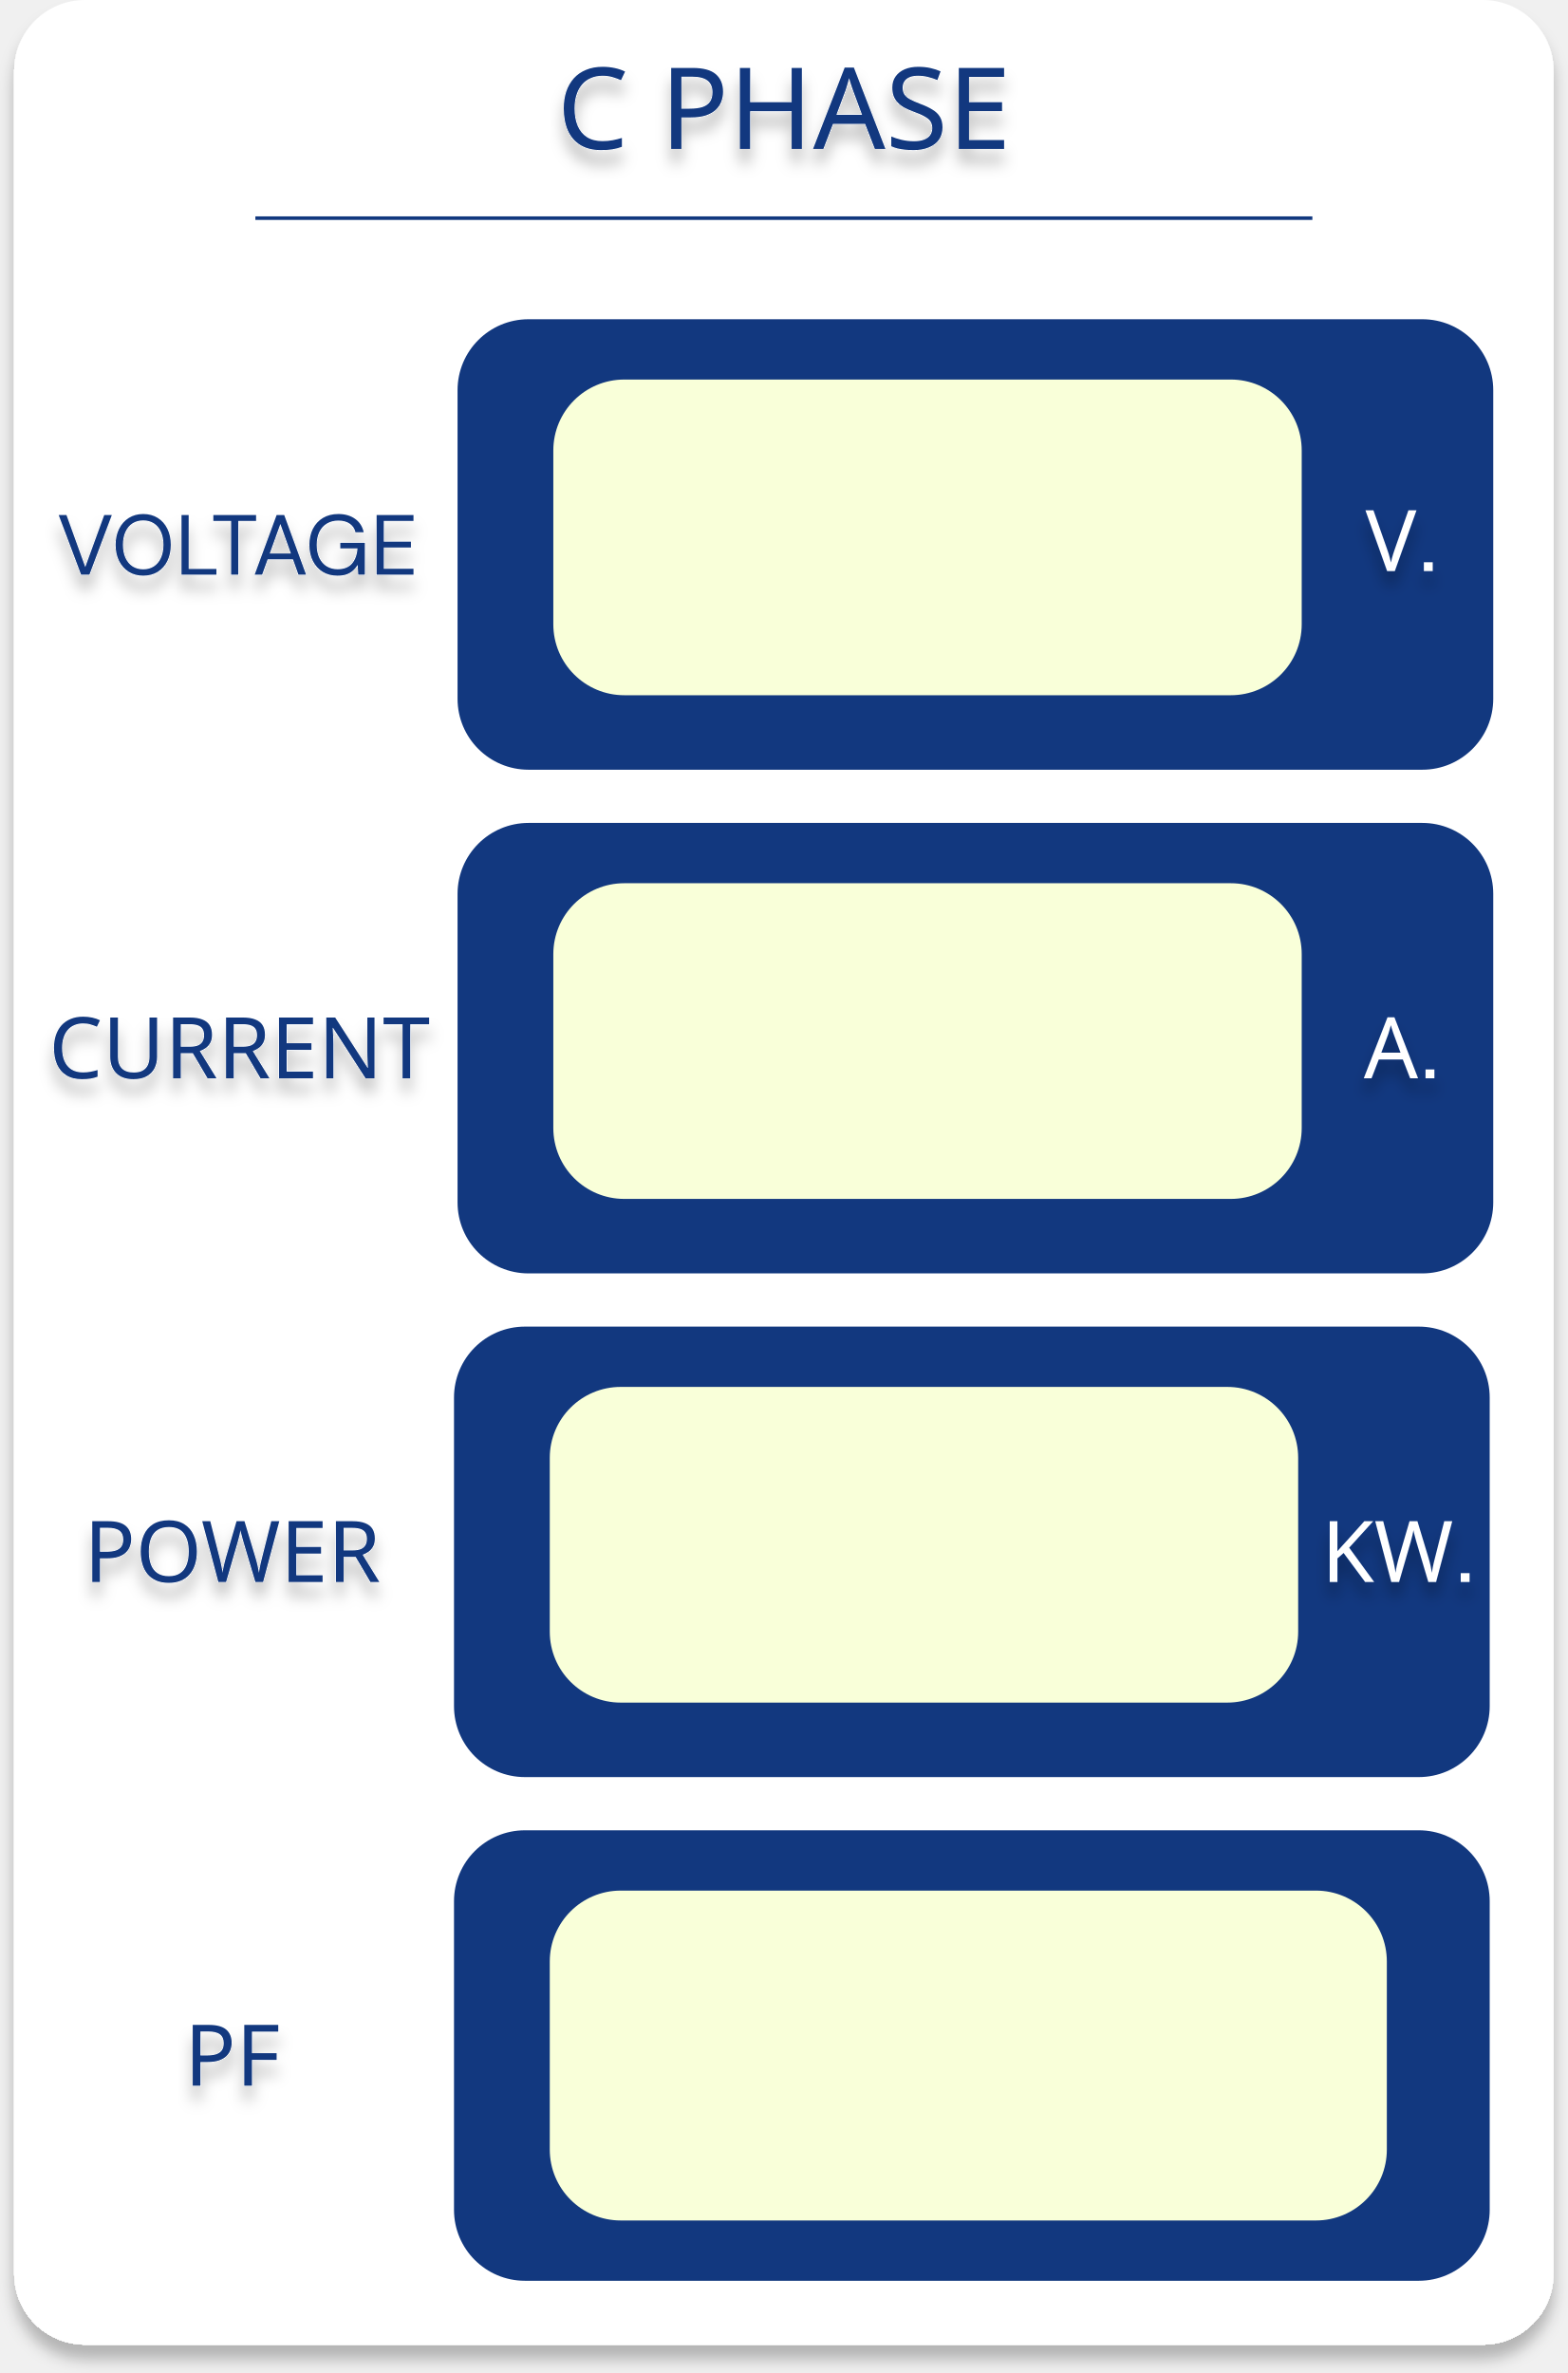
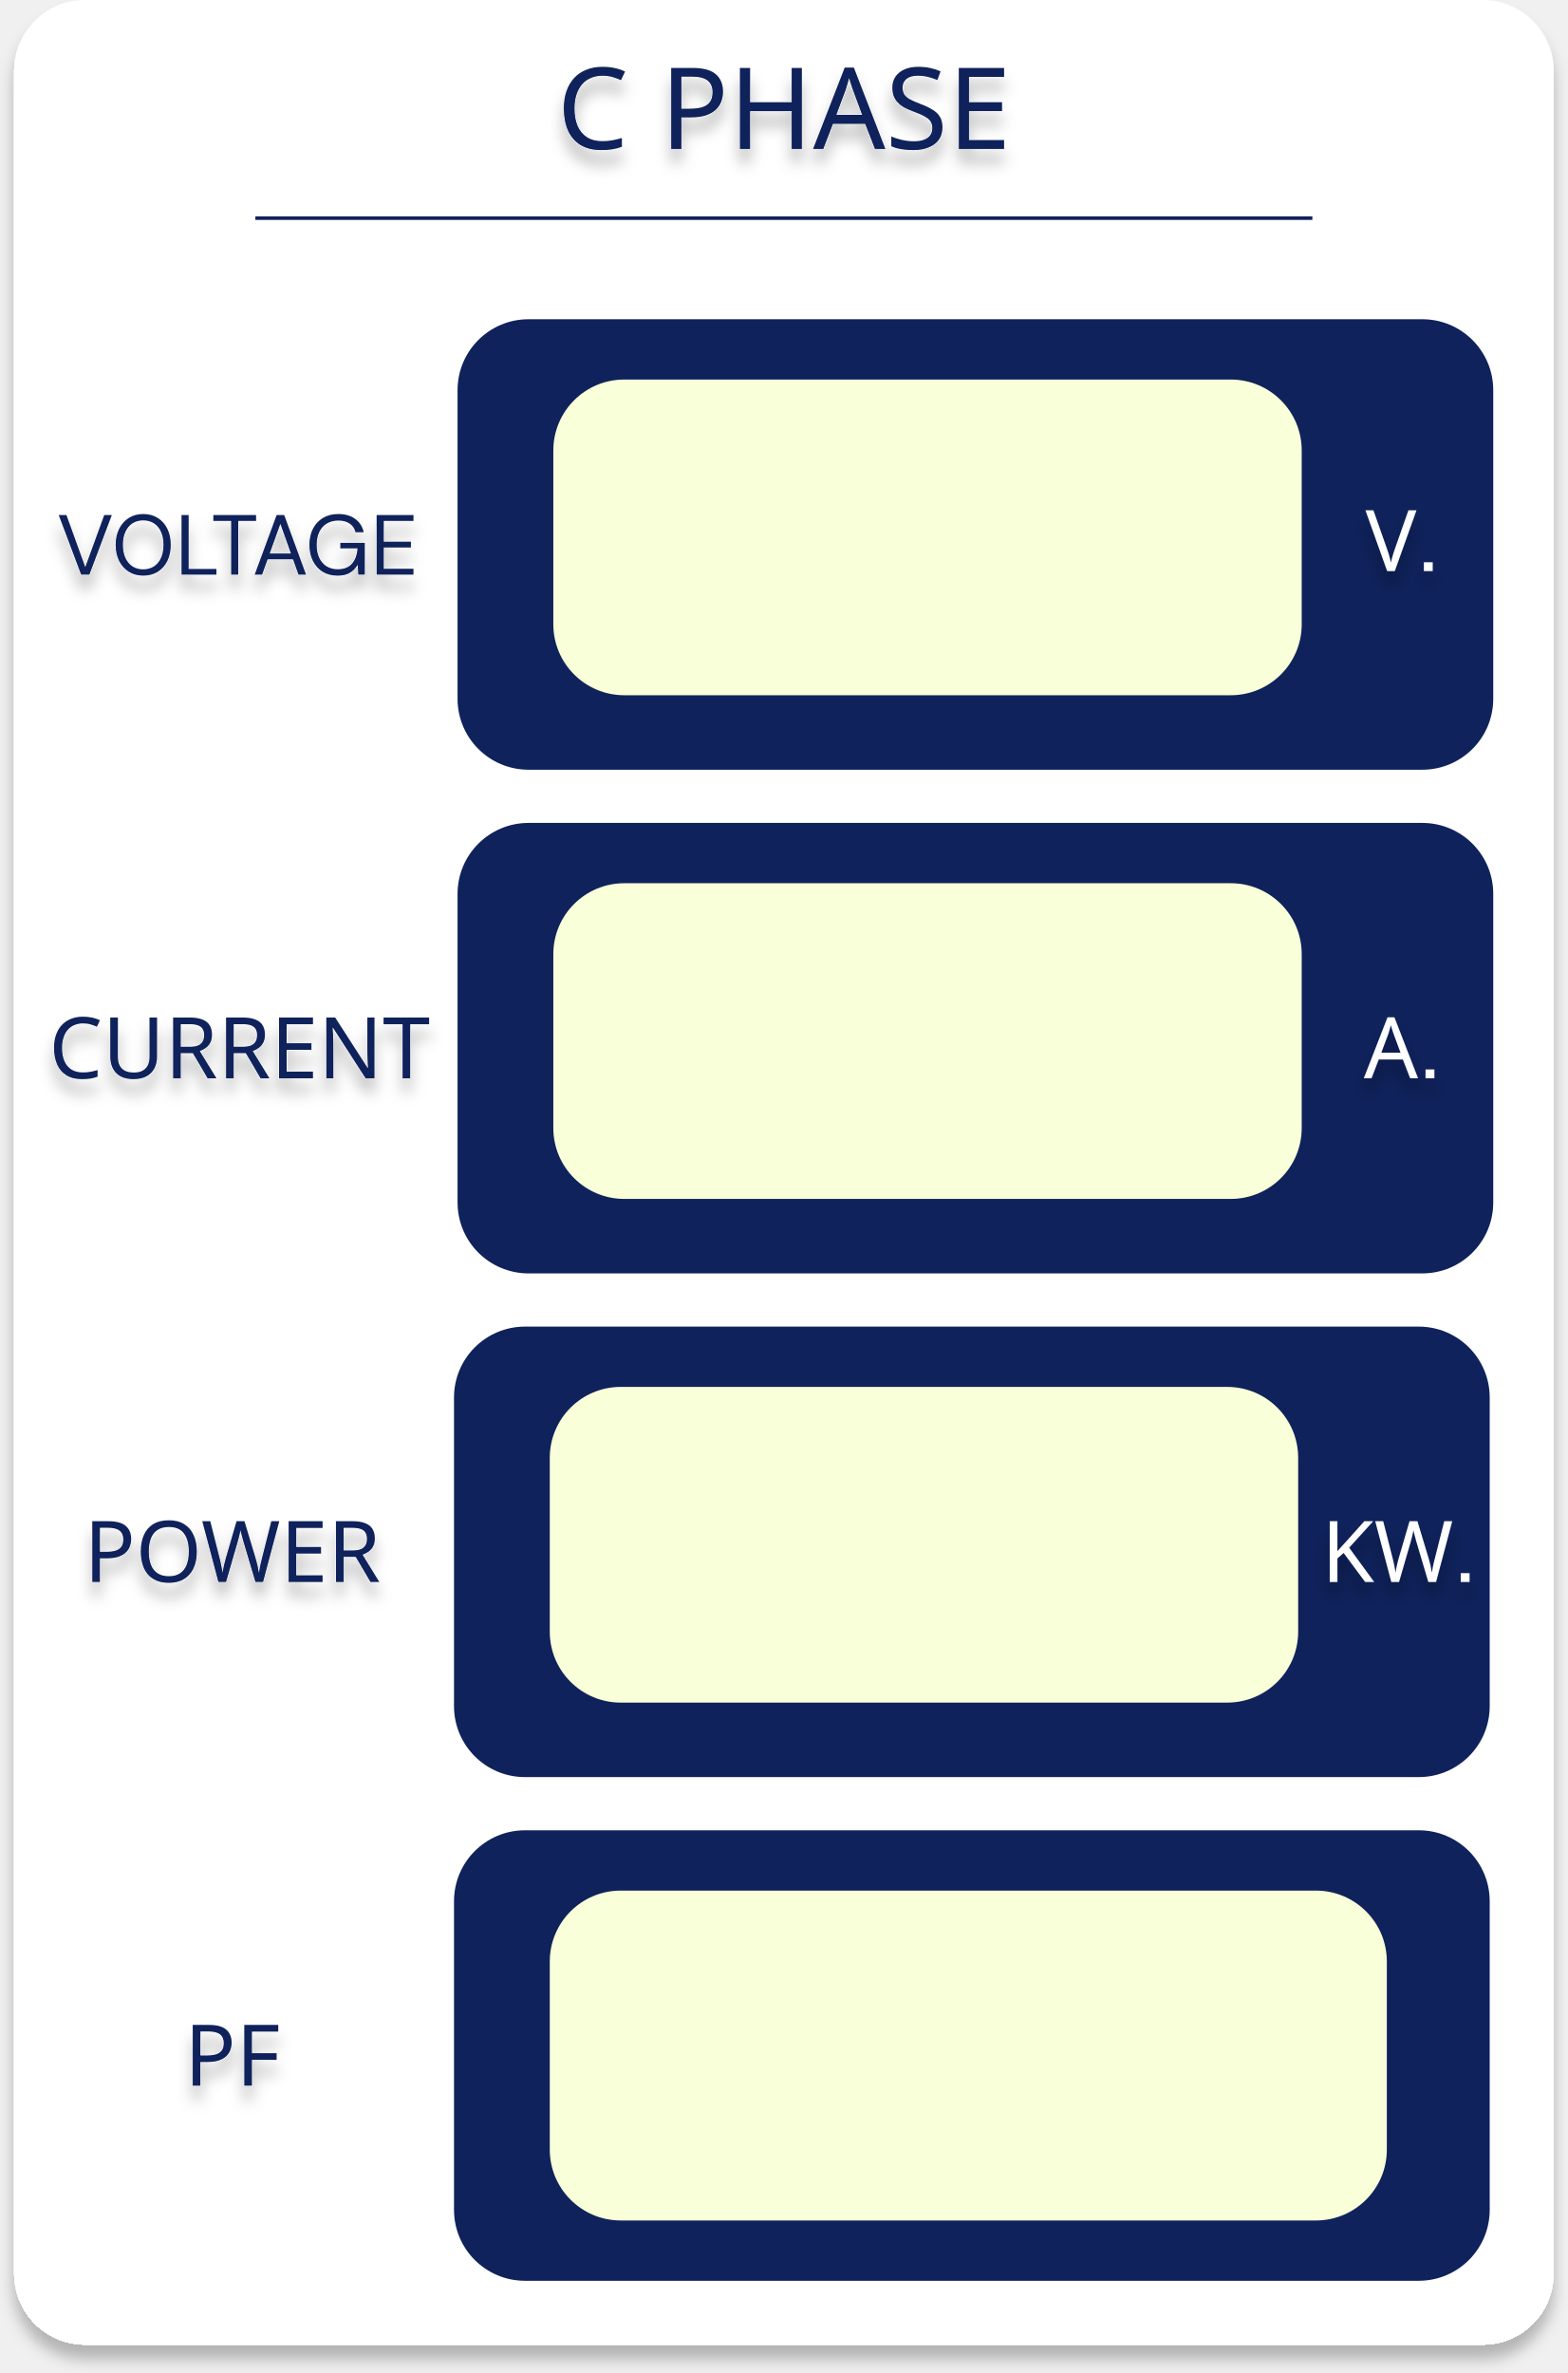
<svg xmlns="http://www.w3.org/2000/svg" width="100%" height="100%" viewBox="0 0 442 669" fill="none">
  <g filter="url(#filter0_d_45_45)">
    <rect x="4" width="434" height="661" rx="20" fill="white" />
  </g>
  <g filter="url(#filter1_d_45_45)">
-     <path d="M169.896 21.36C168.68 21.36 167.581 21.573 166.6 22C165.619 22.405 164.787 23.013 164.104 23.824C163.421 24.613 162.899 25.584 162.536 26.736C162.173 27.867 161.992 29.147 161.992 30.576C161.992 32.453 162.28 34.085 162.856 35.472C163.453 36.859 164.328 37.925 165.48 38.672C166.653 39.419 168.115 39.792 169.864 39.792C170.867 39.792 171.816 39.707 172.712 39.536C173.608 39.365 174.483 39.152 175.336 38.896V41.392C174.483 41.712 173.597 41.947 172.68 42.096C171.784 42.245 170.707 42.32 169.448 42.32C167.123 42.32 165.181 41.84 163.624 40.88C162.067 39.92 160.893 38.555 160.104 36.784C159.336 35.013 158.952 32.933 158.952 30.544C158.952 28.816 159.187 27.237 159.656 25.808C160.147 24.379 160.851 23.141 161.768 22.096C162.707 21.051 163.859 20.251 165.224 19.696C166.589 19.12 168.157 18.832 169.928 18.832C171.101 18.832 172.232 18.949 173.32 19.184C174.408 19.419 175.379 19.749 176.232 20.176L175.08 22.608C174.376 22.288 173.587 22 172.712 21.744C171.859 21.488 170.92 21.36 169.896 21.36ZM195.277 19.152C198.264 19.152 200.44 19.739 201.805 20.912C203.17 22.085 203.853 23.739 203.853 25.872C203.853 26.811 203.693 27.717 203.373 28.592C203.074 29.445 202.573 30.213 201.869 30.896C201.165 31.579 200.226 32.123 199.053 32.528C197.88 32.912 196.44 33.104 194.733 33.104H192.109V42H189.229V19.152H195.277ZM195.021 21.616H192.109V30.64H194.413C195.864 30.64 197.069 30.491 198.029 30.192C198.989 29.872 199.704 29.371 200.173 28.688C200.642 28.005 200.877 27.109 200.877 26C200.877 24.528 200.408 23.429 199.469 22.704C198.53 21.979 197.048 21.616 195.021 21.616ZM226.076 42H223.196V31.344H211.484V42H208.604V19.152H211.484V28.816H223.196V19.152H226.076V42ZM246.659 42L243.907 34.928H234.851L232.131 42H229.219L238.147 19.056H240.739L249.635 42H246.659ZM240.483 25.456C240.419 25.285 240.312 24.976 240.163 24.528C240.013 24.08 239.864 23.621 239.715 23.152C239.587 22.661 239.48 22.288 239.395 22.032C239.288 22.459 239.171 22.896 239.043 23.344C238.936 23.771 238.819 24.165 238.691 24.528C238.584 24.891 238.488 25.2 238.403 25.456L235.811 32.368H243.043L240.483 25.456ZM265.72 35.888C265.72 37.253 265.39 38.416 264.728 39.376C264.067 40.315 263.118 41.04 261.88 41.552C260.664 42.064 259.224 42.32 257.56 42.32C256.707 42.32 255.886 42.277 255.096 42.192C254.328 42.107 253.624 41.989 252.984 41.84C252.344 41.669 251.779 41.467 251.288 41.232V38.48C252.056 38.821 253.006 39.131 254.136 39.408C255.288 39.685 256.472 39.824 257.688 39.824C258.819 39.824 259.768 39.675 260.536 39.376C261.304 39.077 261.88 38.651 262.264 38.096C262.648 37.541 262.84 36.891 262.84 36.144C262.84 35.397 262.68 34.768 262.36 34.256C262.04 33.744 261.486 33.275 260.696 32.848C259.928 32.4 258.851 31.931 257.464 31.44C256.483 31.077 255.619 30.693 254.872 30.288C254.147 29.861 253.539 29.381 253.048 28.848C252.558 28.315 252.184 27.707 251.928 27.024C251.694 26.341 251.576 25.552 251.576 24.656C251.576 23.44 251.886 22.405 252.504 21.552C253.123 20.677 253.976 20.005 255.064 19.536C256.174 19.067 257.443 18.832 258.872 18.832C260.131 18.832 261.283 18.949 262.328 19.184C263.374 19.419 264.323 19.728 265.176 20.112L264.28 22.576C263.491 22.235 262.627 21.947 261.688 21.712C260.771 21.477 259.811 21.36 258.808 21.36C257.848 21.36 257.048 21.499 256.408 21.776C255.768 22.053 255.288 22.448 254.968 22.96C254.648 23.451 254.488 24.027 254.488 24.688C254.488 25.456 254.648 26.096 254.968 26.608C255.288 27.12 255.811 27.579 256.536 27.984C257.262 28.389 258.243 28.827 259.48 29.296C260.824 29.787 261.955 30.32 262.872 30.896C263.811 31.451 264.515 32.123 264.984 32.912C265.475 33.701 265.72 34.693 265.72 35.888ZM283.091 42H270.323V19.152H283.091V21.68H273.203V28.816H282.515V31.312H273.203V39.472H283.091V42Z" fill="#12387F" />
+     <path d="M169.896 21.36C168.68 21.36 167.581 21.573 166.6 22C165.619 22.405 164.787 23.013 164.104 23.824C163.421 24.613 162.899 25.584 162.536 26.736C162.173 27.867 161.992 29.147 161.992 30.576C161.992 32.453 162.28 34.085 162.856 35.472C163.453 36.859 164.328 37.925 165.48 38.672C166.653 39.419 168.115 39.792 169.864 39.792C170.867 39.792 171.816 39.707 172.712 39.536C173.608 39.365 174.483 39.152 175.336 38.896V41.392C174.483 41.712 173.597 41.947 172.68 42.096C171.784 42.245 170.707 42.32 169.448 42.32C167.123 42.32 165.181 41.84 163.624 40.88C162.067 39.92 160.893 38.555 160.104 36.784C159.336 35.013 158.952 32.933 158.952 30.544C158.952 28.816 159.187 27.237 159.656 25.808C160.147 24.379 160.851 23.141 161.768 22.096C162.707 21.051 163.859 20.251 165.224 19.696C166.589 19.12 168.157 18.832 169.928 18.832C171.101 18.832 172.232 18.949 173.32 19.184C174.408 19.419 175.379 19.749 176.232 20.176L175.08 22.608C174.376 22.288 173.587 22 172.712 21.744C171.859 21.488 170.92 21.36 169.896 21.36ZM195.277 19.152C198.264 19.152 200.44 19.739 201.805 20.912C203.17 22.085 203.853 23.739 203.853 25.872C203.853 26.811 203.693 27.717 203.373 28.592C203.074 29.445 202.573 30.213 201.869 30.896C201.165 31.579 200.226 32.123 199.053 32.528C197.88 32.912 196.44 33.104 194.733 33.104H192.109V42H189.229V19.152H195.277ZM195.021 21.616H192.109V30.64H194.413C195.864 30.64 197.069 30.491 198.029 30.192C198.989 29.872 199.704 29.371 200.173 28.688C200.642 28.005 200.877 27.109 200.877 26C200.877 24.528 200.408 23.429 199.469 22.704C198.53 21.979 197.048 21.616 195.021 21.616ZM226.076 42H223.196V31.344H211.484V42H208.604V19.152H211.484V28.816H223.196V19.152H226.076V42ZM246.659 42L243.907 34.928H234.851L232.131 42H229.219L238.147 19.056H240.739L249.635 42H246.659ZM240.483 25.456C240.419 25.285 240.312 24.976 240.163 24.528C240.013 24.08 239.864 23.621 239.715 23.152C239.587 22.661 239.48 22.288 239.395 22.032C239.288 22.459 239.171 22.896 239.043 23.344C238.936 23.771 238.819 24.165 238.691 24.528C238.584 24.891 238.488 25.2 238.403 25.456L235.811 32.368H243.043L240.483 25.456ZM265.72 35.888C265.72 37.253 265.39 38.416 264.728 39.376C264.067 40.315 263.118 41.04 261.88 41.552C260.664 42.064 259.224 42.32 257.56 42.32C256.707 42.32 255.886 42.277 255.096 42.192C254.328 42.107 253.624 41.989 252.984 41.84C252.344 41.669 251.779 41.467 251.288 41.232V38.48C252.056 38.821 253.006 39.131 254.136 39.408C255.288 39.685 256.472 39.824 257.688 39.824C258.819 39.824 259.768 39.675 260.536 39.376C261.304 39.077 261.88 38.651 262.264 38.096C262.648 37.541 262.84 36.891 262.84 36.144C262.84 35.397 262.68 34.768 262.36 34.256C262.04 33.744 261.486 33.275 260.696 32.848C259.928 32.4 258.851 31.931 257.464 31.44C256.483 31.077 255.619 30.693 254.872 30.288C254.147 29.861 253.539 29.381 253.048 28.848C252.558 28.315 252.184 27.707 251.928 27.024C251.694 26.341 251.576 25.552 251.576 24.656C251.576 23.44 251.886 22.405 252.504 21.552C253.123 20.677 253.976 20.005 255.064 19.536C256.174 19.067 257.443 18.832 258.872 18.832C260.131 18.832 261.283 18.949 262.328 19.184C263.374 19.419 264.323 19.728 265.176 20.112L264.28 22.576C263.491 22.235 262.627 21.947 261.688 21.712C260.771 21.477 259.811 21.36 258.808 21.36C257.848 21.36 257.048 21.499 256.408 21.776C255.768 22.053 255.288 22.448 254.968 22.96C254.648 23.451 254.488 24.027 254.488 24.688C254.488 25.456 254.648 26.096 254.968 26.608C255.288 27.12 255.811 27.579 256.536 27.984C257.262 28.389 258.243 28.827 259.48 29.296C260.824 29.787 261.955 30.32 262.872 30.896C263.811 31.451 264.515 32.123 264.984 32.912C265.475 33.701 265.72 34.693 265.72 35.888ZM283.091 42H270.323V19.152H283.091V21.68H273.203V28.816H282.515V31.312H273.203V39.472H283.091V42Z" fill="#0F225B" />
  </g>
  <g filter="url(#filter2_d_45_45)">
-     <path d="M22.864 162L16.552 145.2H18.736L24.04 159.864L29.392 145.2H31.528L25.216 162H22.864ZM40.374 162.288C38.838 162.288 37.486 161.928 36.318 161.208C35.15 160.472 34.238 159.456 33.582 158.16C32.926 156.848 32.598 155.328 32.598 153.6C32.598 151.888 32.926 150.384 33.582 149.088C34.238 147.776 35.15 146.752 36.318 146.016C37.486 145.28 38.838 144.912 40.374 144.912C41.942 144.912 43.31 145.28 44.478 146.016C45.646 146.752 46.55 147.776 47.19 149.088C47.83 150.384 48.15 151.888 48.15 153.6C48.15 155.328 47.83 156.848 47.19 158.16C46.55 159.456 45.646 160.472 44.478 161.208C43.31 161.928 41.942 162.288 40.374 162.288ZM40.374 160.512C41.526 160.512 42.526 160.24 43.374 159.696C44.238 159.136 44.902 158.344 45.366 157.32C45.846 156.28 46.086 155.04 46.086 153.6C46.086 152.16 45.846 150.928 45.366 149.904C44.902 148.864 44.238 148.072 43.374 147.528C42.526 146.984 41.526 146.712 40.374 146.712C39.238 146.712 38.238 146.984 37.374 147.528C36.526 148.072 35.862 148.864 35.382 149.904C34.902 150.928 34.662 152.16 34.662 153.6C34.662 155.04 34.902 156.28 35.382 157.32C35.862 158.344 36.526 159.136 37.374 159.696C38.238 160.24 39.238 160.512 40.374 160.512ZM51.176 162V145.2H53.192V160.392H61.016V162H51.176ZM65.166 162V146.856H60.15V145.2H72.198V146.856H67.182V162H65.166ZM71.799 162L77.991 145.2H80.127L86.295 162H84.135L79.047 147.72L73.911 162H71.799ZM74.631 157.68L75.207 156.048H82.815L83.391 157.68H74.631ZM95.103 162.288C93.535 162.288 92.159 161.928 90.975 161.208C89.791 160.472 88.871 159.456 88.215 158.16C87.559 156.864 87.231 155.352 87.231 153.624C87.231 151.912 87.559 150.4 88.215 149.088C88.887 147.776 89.831 146.752 91.047 146.016C92.279 145.28 93.727 144.912 95.391 144.912C97.279 144.912 98.855 145.368 100.119 146.28C101.383 147.176 102.191 148.432 102.543 150.048H100.215C99.991 149.04 99.463 148.24 98.631 147.648C97.799 147.056 96.719 146.76 95.391 146.76C94.159 146.76 93.079 147.04 92.151 147.6C91.239 148.144 90.535 148.928 90.039 149.952C89.543 150.976 89.295 152.2 89.295 153.624C89.295 155.048 89.543 156.28 90.039 157.32C90.535 158.344 91.223 159.128 92.103 159.672C92.999 160.216 94.023 160.488 95.175 160.488C96.967 160.488 98.319 159.96 99.231 158.904C100.143 157.848 100.663 156.416 100.791 154.608H95.943V153.024H102.855V162H101.007L100.839 159.24C100.439 159.896 99.975 160.456 99.447 160.92C98.935 161.368 98.327 161.712 97.623 161.952C96.919 162.176 96.079 162.288 95.103 162.288ZM106.184 162V145.2H116.576V146.856H108.2V152.712H115.856V154.344H108.2V160.344H116.576V162H106.184Z" fill="#12387F" />
+     <path d="M22.864 162L16.552 145.2H18.736L24.04 159.864L29.392 145.2H31.528L25.216 162H22.864ZM40.374 162.288C38.838 162.288 37.486 161.928 36.318 161.208C35.15 160.472 34.238 159.456 33.582 158.16C32.926 156.848 32.598 155.328 32.598 153.6C32.598 151.888 32.926 150.384 33.582 149.088C34.238 147.776 35.15 146.752 36.318 146.016C37.486 145.28 38.838 144.912 40.374 144.912C41.942 144.912 43.31 145.28 44.478 146.016C45.646 146.752 46.55 147.776 47.19 149.088C47.83 150.384 48.15 151.888 48.15 153.6C48.15 155.328 47.83 156.848 47.19 158.16C46.55 159.456 45.646 160.472 44.478 161.208C43.31 161.928 41.942 162.288 40.374 162.288ZM40.374 160.512C41.526 160.512 42.526 160.24 43.374 159.696C44.238 159.136 44.902 158.344 45.366 157.32C45.846 156.28 46.086 155.04 46.086 153.6C46.086 152.16 45.846 150.928 45.366 149.904C44.902 148.864 44.238 148.072 43.374 147.528C42.526 146.984 41.526 146.712 40.374 146.712C39.238 146.712 38.238 146.984 37.374 147.528C36.526 148.072 35.862 148.864 35.382 149.904C34.902 150.928 34.662 152.16 34.662 153.6C34.662 155.04 34.902 156.28 35.382 157.32C35.862 158.344 36.526 159.136 37.374 159.696C38.238 160.24 39.238 160.512 40.374 160.512ZM51.176 162V145.2H53.192V160.392H61.016V162H51.176ZM65.166 162V146.856H60.15V145.2H72.198V146.856H67.182V162H65.166ZM71.799 162L77.991 145.2H80.127L86.295 162H84.135L79.047 147.72L73.911 162H71.799ZM74.631 157.68L75.207 156.048H82.815L83.391 157.68H74.631ZM95.103 162.288C93.535 162.288 92.159 161.928 90.975 161.208C89.791 160.472 88.871 159.456 88.215 158.16C87.559 156.864 87.231 155.352 87.231 153.624C87.231 151.912 87.559 150.4 88.215 149.088C88.887 147.776 89.831 146.752 91.047 146.016C92.279 145.28 93.727 144.912 95.391 144.912C97.279 144.912 98.855 145.368 100.119 146.28C101.383 147.176 102.191 148.432 102.543 150.048H100.215C99.991 149.04 99.463 148.24 98.631 147.648C97.799 147.056 96.719 146.76 95.391 146.76C94.159 146.76 93.079 147.04 92.151 147.6C91.239 148.144 90.535 148.928 90.039 149.952C89.543 150.976 89.295 152.2 89.295 153.624C89.295 155.048 89.543 156.28 90.039 157.32C90.535 158.344 91.223 159.128 92.103 159.672C92.999 160.216 94.023 160.488 95.175 160.488C96.967 160.488 98.319 159.96 99.231 158.904C100.143 157.848 100.663 156.416 100.791 154.608H95.943V153.024H102.855V162H101.007L100.839 159.24C100.439 159.896 99.975 160.456 99.447 160.92C98.935 161.368 98.327 161.712 97.623 161.952C96.919 162.176 96.079 162.288 95.103 162.288ZM106.184 162V145.2H116.576V146.856H108.2V152.712H115.856V154.344H108.2V160.344H116.576V162H106.184Z" fill="#0F225B" />
  </g>
  <g filter="url(#filter3_d_45_45)">
-     <path d="M23.43 288.52C22.518 288.52 21.694 288.68 20.958 289C20.222 289.304 19.598 289.76 19.086 290.368C18.574 290.96 18.182 291.688 17.91 292.552C17.638 293.4 17.502 294.36 17.502 295.432C17.502 296.84 17.718 298.064 18.15 299.104C18.598 300.144 19.254 300.944 20.118 301.504C20.998 302.064 22.094 302.344 23.406 302.344C24.158 302.344 24.87 302.28 25.542 302.152C26.214 302.024 26.87 301.864 27.51 301.672V303.544C26.87 303.784 26.206 303.96 25.518 304.072C24.846 304.184 24.038 304.24 23.094 304.24C21.35 304.24 19.894 303.88 18.726 303.16C17.558 302.44 16.678 301.416 16.086 300.088C15.51 298.76 15.222 297.2 15.222 295.408C15.222 294.112 15.398 292.928 15.75 291.856C16.118 290.784 16.646 289.856 17.334 289.072C18.038 288.288 18.902 287.688 19.926 287.272C20.95 286.84 22.126 286.624 23.454 286.624C24.334 286.624 25.182 286.712 25.998 286.888C26.814 287.064 27.542 287.312 28.182 287.632L27.318 289.456C26.79 289.216 26.198 289 25.542 288.808C24.902 288.616 24.198 288.52 23.43 288.52ZM44.282 297.952C44.282 299.136 44.042 300.208 43.562 301.168C43.082 302.112 42.346 302.864 41.354 303.424C40.378 303.968 39.13 304.24 37.61 304.24C35.482 304.24 33.858 303.664 32.738 302.512C31.634 301.344 31.082 299.808 31.082 297.904V286.864H33.242V297.976C33.242 299.368 33.61 300.448 34.346 301.216C35.098 301.984 36.226 302.368 37.73 302.368C38.77 302.368 39.61 302.184 40.25 301.816C40.906 301.432 41.386 300.912 41.69 300.256C41.994 299.584 42.146 298.816 42.146 297.952V286.864H44.282V297.952ZM53.533 286.864C54.957 286.864 56.125 287.048 57.037 287.416C57.965 287.768 58.653 288.304 59.101 289.024C59.549 289.744 59.773 290.648 59.773 291.736C59.773 292.648 59.605 293.408 59.269 294.016C58.933 294.624 58.501 295.112 57.973 295.48C57.461 295.832 56.917 296.112 56.341 296.32L61.045 304H58.525L54.373 296.92H50.965V304H48.805V286.864H53.533ZM53.413 288.736H50.965V295.096H53.533C54.461 295.096 55.221 294.976 55.813 294.736C56.405 294.48 56.837 294.112 57.109 293.632C57.397 293.152 57.541 292.552 57.541 291.832C57.541 291.08 57.389 290.48 57.085 290.032C56.797 289.584 56.349 289.256 55.741 289.048C55.133 288.84 54.357 288.736 53.413 288.736ZM68.462 286.864C69.886 286.864 71.054 287.048 71.966 287.416C72.894 287.768 73.582 288.304 74.03 289.024C74.478 289.744 74.702 290.648 74.702 291.736C74.702 292.648 74.534 293.408 74.198 294.016C73.862 294.624 73.43 295.112 72.902 295.48C72.39 295.832 71.846 296.112 71.27 296.32L75.974 304H73.454L69.302 296.92H65.894V304H63.734V286.864H68.462ZM68.342 288.736H65.894V295.096H68.462C69.39 295.096 70.15 294.976 70.742 294.736C71.334 294.48 71.766 294.112 72.038 293.632C72.326 293.152 72.47 292.552 72.47 291.832C72.47 291.08 72.318 290.48 72.014 290.032C71.726 289.584 71.278 289.256 70.67 289.048C70.062 288.84 69.286 288.736 68.342 288.736ZM88.24 304H78.664V286.864H88.24V288.76H80.824V294.112H87.808V295.984H80.824V302.104H88.24V304ZM105.584 304H103.064L93.896 289.768H93.8C93.816 290.056 93.832 290.376 93.848 290.728C93.88 291.08 93.904 291.464 93.92 291.88C93.936 292.28 93.952 292.696 93.968 293.128C93.984 293.56 93.992 293.992 93.992 294.424V304H92V286.864H94.496L103.64 301.048H103.736C103.72 300.856 103.704 300.592 103.688 300.256C103.672 299.904 103.656 299.52 103.64 299.104C103.624 298.672 103.608 298.232 103.592 297.784C103.576 297.336 103.568 296.92 103.568 296.536V286.864H105.584V304ZM115.658 304H113.498V288.76H108.146V286.864H120.986V288.76H115.658V304Z" fill="#12387F" />
+     <path d="M23.43 288.52C22.518 288.52 21.694 288.68 20.958 289C20.222 289.304 19.598 289.76 19.086 290.368C18.574 290.96 18.182 291.688 17.91 292.552C17.638 293.4 17.502 294.36 17.502 295.432C17.502 296.84 17.718 298.064 18.15 299.104C18.598 300.144 19.254 300.944 20.118 301.504C20.998 302.064 22.094 302.344 23.406 302.344C24.158 302.344 24.87 302.28 25.542 302.152C26.214 302.024 26.87 301.864 27.51 301.672V303.544C26.87 303.784 26.206 303.96 25.518 304.072C24.846 304.184 24.038 304.24 23.094 304.24C21.35 304.24 19.894 303.88 18.726 303.16C17.558 302.44 16.678 301.416 16.086 300.088C15.51 298.76 15.222 297.2 15.222 295.408C15.222 294.112 15.398 292.928 15.75 291.856C16.118 290.784 16.646 289.856 17.334 289.072C18.038 288.288 18.902 287.688 19.926 287.272C20.95 286.84 22.126 286.624 23.454 286.624C24.334 286.624 25.182 286.712 25.998 286.888C26.814 287.064 27.542 287.312 28.182 287.632L27.318 289.456C26.79 289.216 26.198 289 25.542 288.808C24.902 288.616 24.198 288.52 23.43 288.52ZM44.282 297.952C44.282 299.136 44.042 300.208 43.562 301.168C43.082 302.112 42.346 302.864 41.354 303.424C40.378 303.968 39.13 304.24 37.61 304.24C35.482 304.24 33.858 303.664 32.738 302.512C31.634 301.344 31.082 299.808 31.082 297.904V286.864H33.242V297.976C33.242 299.368 33.61 300.448 34.346 301.216C35.098 301.984 36.226 302.368 37.73 302.368C38.77 302.368 39.61 302.184 40.25 301.816C40.906 301.432 41.386 300.912 41.69 300.256C41.994 299.584 42.146 298.816 42.146 297.952V286.864H44.282V297.952ZM53.533 286.864C54.957 286.864 56.125 287.048 57.037 287.416C57.965 287.768 58.653 288.304 59.101 289.024C59.549 289.744 59.773 290.648 59.773 291.736C59.773 292.648 59.605 293.408 59.269 294.016C58.933 294.624 58.501 295.112 57.973 295.48C57.461 295.832 56.917 296.112 56.341 296.32L61.045 304H58.525L54.373 296.92H50.965V304H48.805V286.864H53.533ZM53.413 288.736H50.965V295.096H53.533C54.461 295.096 55.221 294.976 55.813 294.736C56.405 294.48 56.837 294.112 57.109 293.632C57.397 293.152 57.541 292.552 57.541 291.832C57.541 291.08 57.389 290.48 57.085 290.032C56.797 289.584 56.349 289.256 55.741 289.048C55.133 288.84 54.357 288.736 53.413 288.736ZM68.462 286.864C69.886 286.864 71.054 287.048 71.966 287.416C72.894 287.768 73.582 288.304 74.03 289.024C74.478 289.744 74.702 290.648 74.702 291.736C74.702 292.648 74.534 293.408 74.198 294.016C73.862 294.624 73.43 295.112 72.902 295.48C72.39 295.832 71.846 296.112 71.27 296.32L75.974 304H73.454L69.302 296.92H65.894V304H63.734V286.864H68.462ZM68.342 288.736H65.894V295.096H68.462C69.39 295.096 70.15 294.976 70.742 294.736C71.334 294.48 71.766 294.112 72.038 293.632C72.326 293.152 72.47 292.552 72.47 291.832C72.47 291.08 72.318 290.48 72.014 290.032C71.726 289.584 71.278 289.256 70.67 289.048C70.062 288.84 69.286 288.736 68.342 288.736ZM88.24 304H78.664V286.864H88.24V288.76H80.824V294.112H87.808V295.984H80.824V302.104H88.24V304ZM105.584 304H103.064L93.896 289.768H93.8C93.816 290.056 93.832 290.376 93.848 290.728C93.88 291.08 93.904 291.464 93.92 291.88C93.936 292.28 93.952 292.696 93.968 293.128C93.984 293.56 93.992 293.992 93.992 294.424V304H92V286.864H94.496L103.64 301.048H103.736C103.72 300.856 103.704 300.592 103.688 300.256C103.672 299.904 103.656 299.52 103.64 299.104C103.624 298.672 103.608 298.232 103.592 297.784C103.576 297.336 103.568 296.92 103.568 296.536V286.864H105.584V304ZM115.658 304H113.498V288.76H108.146V286.864H120.986V288.76H115.658V304Z" fill="#0F225B" />
  </g>
  <g filter="url(#filter4_d_45_45)">
-     <path d="M58.876 570.864C61.116 570.864 62.748 571.304 63.772 572.184C64.796 573.064 65.308 574.304 65.308 575.904C65.308 576.608 65.188 577.288 64.948 577.944C64.724 578.584 64.348 579.16 63.82 579.672C63.292 580.184 62.588 580.592 61.708 580.896C60.828 581.184 59.748 581.328 58.468 581.328H56.5V588H54.34V570.864H58.876ZM58.684 572.712H56.5V579.48H58.228C59.316 579.48 60.22 579.368 60.94 579.144C61.66 578.904 62.196 578.528 62.548 578.016C62.9 577.504 63.076 576.832 63.076 576C63.076 574.896 62.724 574.072 62.02 573.528C61.316 572.984 60.204 572.712 58.684 572.712ZM71.031 588H68.871V570.864H78.447V572.76H71.031V578.832H77.991V580.728H71.031V588Z" fill="#12387F" />
+     <path d="M58.876 570.864C61.116 570.864 62.748 571.304 63.772 572.184C64.796 573.064 65.308 574.304 65.308 575.904C65.308 576.608 65.188 577.288 64.948 577.944C64.724 578.584 64.348 579.16 63.82 579.672C63.292 580.184 62.588 580.592 61.708 580.896C60.828 581.184 59.748 581.328 58.468 581.328H56.5V588H54.34V570.864H58.876ZM58.684 572.712H56.5V579.48H58.228C59.316 579.48 60.22 579.368 60.94 579.144C61.66 578.904 62.196 578.528 62.548 578.016C62.9 577.504 63.076 576.832 63.076 576C63.076 574.896 62.724 574.072 62.02 573.528C61.316 572.984 60.204 572.712 58.684 572.712ZM71.031 588H68.871V570.864H78.447V572.76H71.031V578.832H77.991V580.728H71.031V588Z" fill="#0F225B" />
  </g>
  <g filter="url(#filter5_d_45_45)">
-     <path d="M30.552 428.864C32.791 428.864 34.423 429.304 35.447 430.184C36.471 431.064 36.983 432.304 36.983 433.904C36.983 434.608 36.864 435.288 36.623 435.944C36.4 436.584 36.023 437.16 35.495 437.672C34.968 438.184 34.264 438.592 33.383 438.896C32.504 439.184 31.424 439.328 30.143 439.328H28.175V446H26.015V428.864H30.552ZM30.36 430.712H28.175V437.48H29.904C30.991 437.48 31.895 437.368 32.615 437.144C33.336 436.904 33.871 436.528 34.224 436.016C34.575 435.504 34.752 434.832 34.752 434C34.752 432.896 34.4 432.072 33.696 431.528C32.992 430.984 31.88 430.712 30.36 430.712ZM55.499 437.408C55.499 438.736 55.331 439.944 54.995 441.032C54.659 442.104 54.155 443.032 53.483 443.816C52.827 444.6 52.003 445.2 51.011 445.616C50.035 446.032 48.899 446.24 47.603 446.24C46.259 446.24 45.091 446.032 44.099 445.616C43.107 445.184 42.283 444.584 41.627 443.816C40.971 443.032 40.483 442.096 40.163 441.008C39.843 439.92 39.683 438.712 39.683 437.384C39.683 435.624 39.971 434.088 40.547 432.776C41.123 431.464 41.995 430.44 43.163 429.704C44.347 428.968 45.835 428.6 47.627 428.6C49.339 428.6 50.779 428.968 51.947 429.704C53.115 430.424 53.995 431.448 54.587 432.776C55.195 434.088 55.499 435.632 55.499 437.408ZM41.963 437.408C41.963 438.848 42.163 440.088 42.563 441.128C42.963 442.168 43.579 442.968 44.411 443.528C45.259 444.088 46.323 444.368 47.603 444.368C48.899 444.368 49.955 444.088 50.771 443.528C51.603 442.968 52.219 442.168 52.619 441.128C53.019 440.088 53.219 438.848 53.219 437.408C53.219 435.248 52.771 433.56 51.875 432.344C50.979 431.112 49.563 430.496 47.627 430.496C46.331 430.496 45.259 430.776 44.411 431.336C43.579 431.88 42.963 432.672 42.563 433.712C42.163 434.736 41.963 435.968 41.963 437.408ZM78.742 428.864L74.182 446H71.998L68.662 434.768C68.566 434.432 68.47 434.088 68.374 433.736C68.278 433.384 68.19 433.048 68.11 432.728C68.03 432.408 67.958 432.136 67.894 431.912C67.846 431.672 67.814 431.496 67.798 431.384C67.782 431.496 67.75 431.672 67.702 431.912C67.67 432.136 67.614 432.408 67.534 432.728C67.454 433.048 67.366 433.392 67.27 433.76C67.19 434.112 67.094 434.472 66.982 434.84L63.742 446H61.558L57.022 428.864H59.278L61.942 439.328C62.038 439.696 62.126 440.064 62.206 440.432C62.286 440.784 62.358 441.136 62.422 441.488C62.502 441.824 62.566 442.152 62.614 442.472C62.662 442.792 62.71 443.104 62.758 443.408C62.806 443.088 62.854 442.76 62.902 442.424C62.966 442.088 63.038 441.744 63.118 441.392C63.198 441.024 63.286 440.656 63.382 440.288C63.478 439.92 63.574 439.56 63.67 439.208L66.694 428.864H68.926L72.07 439.28C72.182 439.648 72.286 440.024 72.382 440.408C72.478 440.776 72.566 441.136 72.646 441.488C72.726 441.84 72.79 442.184 72.838 442.52C72.902 442.84 72.958 443.136 73.006 443.408C73.054 443.008 73.118 442.592 73.198 442.16C73.278 441.712 73.374 441.248 73.486 440.768C73.598 440.288 73.718 439.8 73.846 439.304L76.486 428.864H78.742ZM90.951 446H81.375V428.864H90.951V430.76H83.535V436.112H90.519V437.984H83.535V444.104H90.951V446ZM99.439 428.864C100.863 428.864 102.031 429.048 102.943 429.416C103.871 429.768 104.559 430.304 105.007 431.024C105.455 431.744 105.679 432.648 105.679 433.736C105.679 434.648 105.511 435.408 105.175 436.016C104.839 436.624 104.407 437.112 103.879 437.48C103.367 437.832 102.823 438.112 102.247 438.32L106.951 446H104.431L100.279 438.92H96.871V446H94.711V428.864H99.439ZM99.319 430.736H96.871V437.096H99.439C100.367 437.096 101.127 436.976 101.719 436.736C102.311 436.48 102.743 436.112 103.015 435.632C103.303 435.152 103.447 434.552 103.447 433.832C103.447 433.08 103.295 432.48 102.991 432.032C102.703 431.584 102.255 431.256 101.647 431.048C101.039 430.84 100.263 430.736 99.319 430.736Z" fill="#12387F" />
+     <path d="M30.552 428.864C32.791 428.864 34.423 429.304 35.447 430.184C36.471 431.064 36.983 432.304 36.983 433.904C36.983 434.608 36.864 435.288 36.623 435.944C36.4 436.584 36.023 437.16 35.495 437.672C34.968 438.184 34.264 438.592 33.383 438.896C32.504 439.184 31.424 439.328 30.143 439.328H28.175V446H26.015V428.864H30.552ZM30.36 430.712H28.175V437.48H29.904C30.991 437.48 31.895 437.368 32.615 437.144C33.336 436.904 33.871 436.528 34.224 436.016C34.575 435.504 34.752 434.832 34.752 434C34.752 432.896 34.4 432.072 33.696 431.528C32.992 430.984 31.88 430.712 30.36 430.712ZM55.499 437.408C55.499 438.736 55.331 439.944 54.995 441.032C54.659 442.104 54.155 443.032 53.483 443.816C52.827 444.6 52.003 445.2 51.011 445.616C50.035 446.032 48.899 446.24 47.603 446.24C46.259 446.24 45.091 446.032 44.099 445.616C43.107 445.184 42.283 444.584 41.627 443.816C40.971 443.032 40.483 442.096 40.163 441.008C39.843 439.92 39.683 438.712 39.683 437.384C39.683 435.624 39.971 434.088 40.547 432.776C41.123 431.464 41.995 430.44 43.163 429.704C44.347 428.968 45.835 428.6 47.627 428.6C49.339 428.6 50.779 428.968 51.947 429.704C53.115 430.424 53.995 431.448 54.587 432.776C55.195 434.088 55.499 435.632 55.499 437.408ZM41.963 437.408C41.963 438.848 42.163 440.088 42.563 441.128C42.963 442.168 43.579 442.968 44.411 443.528C45.259 444.088 46.323 444.368 47.603 444.368C48.899 444.368 49.955 444.088 50.771 443.528C51.603 442.968 52.219 442.168 52.619 441.128C53.019 440.088 53.219 438.848 53.219 437.408C53.219 435.248 52.771 433.56 51.875 432.344C50.979 431.112 49.563 430.496 47.627 430.496C46.331 430.496 45.259 430.776 44.411 431.336C43.579 431.88 42.963 432.672 42.563 433.712C42.163 434.736 41.963 435.968 41.963 437.408ZM78.742 428.864L74.182 446H71.998L68.662 434.768C68.566 434.432 68.47 434.088 68.374 433.736C68.278 433.384 68.19 433.048 68.11 432.728C68.03 432.408 67.958 432.136 67.894 431.912C67.846 431.672 67.814 431.496 67.798 431.384C67.782 431.496 67.75 431.672 67.702 431.912C67.67 432.136 67.614 432.408 67.534 432.728C67.454 433.048 67.366 433.392 67.27 433.76C67.19 434.112 67.094 434.472 66.982 434.84L63.742 446H61.558L57.022 428.864H59.278L61.942 439.328C62.038 439.696 62.126 440.064 62.206 440.432C62.286 440.784 62.358 441.136 62.422 441.488C62.502 441.824 62.566 442.152 62.614 442.472C62.662 442.792 62.71 443.104 62.758 443.408C62.806 443.088 62.854 442.76 62.902 442.424C62.966 442.088 63.038 441.744 63.118 441.392C63.198 441.024 63.286 440.656 63.382 440.288C63.478 439.92 63.574 439.56 63.67 439.208L66.694 428.864H68.926L72.07 439.28C72.182 439.648 72.286 440.024 72.382 440.408C72.478 440.776 72.566 441.136 72.646 441.488C72.726 441.84 72.79 442.184 72.838 442.52C72.902 442.84 72.958 443.136 73.006 443.408C73.054 443.008 73.118 442.592 73.198 442.16C73.278 441.712 73.374 441.248 73.486 440.768C73.598 440.288 73.718 439.8 73.846 439.304L76.486 428.864H78.742ZM90.951 446H81.375V428.864H90.951V430.76H83.535V436.112H90.519V437.984H83.535V444.104H90.951V446ZM99.439 428.864C100.863 428.864 102.031 429.048 102.943 429.416C103.871 429.768 104.559 430.304 105.007 431.024C105.455 431.744 105.679 432.648 105.679 433.736C105.679 434.648 105.511 435.408 105.175 436.016C104.839 436.624 104.407 437.112 103.879 437.48C103.367 437.832 102.823 438.112 102.247 438.32L106.951 446H104.431L100.279 438.92H96.871V446H94.711V428.864H99.439ZM99.319 430.736H96.871V437.096H99.439C100.367 437.096 101.127 436.976 101.719 436.736C102.311 436.48 102.743 436.112 103.015 435.632C103.303 435.152 103.447 434.552 103.447 433.832C103.447 433.08 103.295 432.48 102.991 432.032C102.703 431.584 102.255 431.256 101.647 431.048C101.039 430.84 100.263 430.736 99.319 430.736Z" fill="#0F225B" />
  </g>
-   <rect x="129" y="90" width="292" height="127" rx="20" fill="#12387F" />
+   <rect x="129" y="90" width="292" height="127" rx="20" fill="#0F225B" />
  <rect x="156" y="107" width="211" height="89" rx="20" fill="#F9FFD9" />
-   <rect x="128" y="374" width="292" height="127" rx="20" fill="#12387F" />
+   <rect x="128" y="374" width="292" height="127" rx="20" fill="#0F225B" />
  <rect x="155" y="391" width="211" height="89" rx="20" fill="#F9FFD9" />
-   <rect x="128" y="516" width="292" height="127" rx="20" fill="#12387F" />
+   <rect x="128" y="516" width="292" height="127" rx="20" fill="#0F225B" />
  <rect x="155" y="533" width="236" height="93" rx="20" fill="#F9FFD9" />
-   <rect x="129" y="232" width="292" height="127" rx="20" fill="#12387F" />
+   <rect x="129" y="232" width="292" height="127" rx="20" fill="#0F225B" />
  <rect x="156" y="249" width="211" height="89" rx="20" fill="#F9FFD9" />
  <g filter="url(#filter6_d_45_45)">
    <path d="M399.365 143.864L393.245 161H391.085L384.965 143.864H387.221L391.085 154.856C391.261 155.32 391.413 155.768 391.541 156.2C391.669 156.632 391.781 157.048 391.877 157.448C391.989 157.832 392.085 158.216 392.165 158.6C392.245 158.216 392.333 157.824 392.429 157.424C392.541 157.024 392.661 156.608 392.789 156.176C392.933 155.744 393.085 155.288 393.245 154.808L397.085 143.864H399.365ZM403.938 158.504V161H401.441V158.504H403.938Z" fill="white" />
  </g>
  <g filter="url(#filter7_d_45_45)">
    <path d="M397.576 304L395.512 298.696H388.72L386.68 304H384.496L391.192 286.792H393.136L399.808 304H397.576ZM392.944 291.592C392.896 291.464 392.816 291.232 392.704 290.896C392.592 290.56 392.48 290.216 392.368 289.864C392.272 289.496 392.192 289.216 392.128 289.024C392.048 289.344 391.96 289.672 391.864 290.008C391.784 290.328 391.696 290.624 391.6 290.896C391.52 291.168 391.448 291.4 391.384 291.592L389.44 296.776H394.864L392.944 291.592ZM404.406 301.504V304H401.91V301.504H404.406Z" fill="white" />
  </g>
  <g filter="url(#filter8_d_45_45)">
    <path d="M387.43 446H384.886L378.814 437.816L377.062 439.352V446H374.902V428.864H377.062V437.312C377.542 436.768 378.03 436.224 378.526 435.68C379.022 435.136 379.518 434.592 380.014 434.048L384.646 428.864H387.166L380.374 436.328L387.43 446ZM409.442 428.864L404.882 446H402.698L399.362 434.768C399.266 434.432 399.17 434.088 399.074 433.736C398.978 433.384 398.89 433.048 398.81 432.728C398.73 432.408 398.658 432.136 398.594 431.912C398.546 431.672 398.514 431.496 398.498 431.384C398.482 431.496 398.45 431.672 398.402 431.912C398.37 432.136 398.314 432.408 398.234 432.728C398.154 433.048 398.066 433.392 397.97 433.76C397.89 434.112 397.794 434.472 397.682 434.84L394.442 446H392.258L387.722 428.864H389.978L392.642 439.328C392.738 439.696 392.826 440.064 392.906 440.432C392.986 440.784 393.058 441.136 393.122 441.488C393.202 441.824 393.266 442.152 393.314 442.472C393.362 442.792 393.41 443.104 393.458 443.408C393.506 443.088 393.554 442.76 393.602 442.424C393.666 442.088 393.738 441.744 393.818 441.392C393.898 441.024 393.986 440.656 394.082 440.288C394.178 439.92 394.274 439.56 394.37 439.208L397.394 428.864H399.626L402.77 439.28C402.882 439.648 402.986 440.024 403.082 440.408C403.178 440.776 403.266 441.136 403.346 441.488C403.426 441.84 403.49 442.184 403.538 442.52C403.602 442.84 403.658 443.136 403.706 443.408C403.754 443.008 403.818 442.592 403.898 442.16C403.978 441.712 404.074 441.248 404.186 440.768C404.298 440.288 404.418 439.8 404.546 439.304L407.186 428.864H409.442ZM414.328 443.504V446H411.832V443.504H414.328Z" fill="white" />
  </g>
-   <line x1="71.997" y1="61.5" x2="370.003" y2="61.5" stroke="#12387F" />
+   <line x1="71.997" y1="61.5" x2="370.003" y2="61.5" stroke="#0F225B" />
  <defs>
    <filter id="filter0_d_45_45" x="0" y="0" width="442" height="669" filterUnits="userSpaceOnUse" color-interpolation-filters="sRGB">
      <feFlood flood-opacity="0" result="BackgroundImageFix" />
      <feColorMatrix in="SourceAlpha" type="matrix" values="0 0 0 0 0 0 0 0 0 0 0 0 0 0 0 0 0 0 127 0" result="hardAlpha" />
      <feOffset dy="4" />
      <feGaussianBlur stdDeviation="2" />
      <feComposite in2="hardAlpha" operator="out" />
      <feColorMatrix type="matrix" values="0 0 0 0 0 0 0 0 0 0 0 0 0 0 0 0 0 0 0.25 0" />
      <feBlend mode="normal" in2="BackgroundImageFix" result="effect1_dropShadow_45_45" />
      <feBlend mode="normal" in="SourceGraphic" in2="effect1_dropShadow_45_45" result="shape" />
    </filter>
    <filter id="filter1_d_45_45" x="154.952" y="18.832" width="132.139" height="31.488" filterUnits="userSpaceOnUse" color-interpolation-filters="sRGB">
      <feFlood flood-opacity="0" result="BackgroundImageFix" />
      <feColorMatrix in="SourceAlpha" type="matrix" values="0 0 0 0 0 0 0 0 0 0 0 0 0 0 0 0 0 0 127 0" result="hardAlpha" />
      <feOffset dy="4" />
      <feGaussianBlur stdDeviation="2" />
      <feComposite in2="hardAlpha" operator="out" />
      <feColorMatrix type="matrix" values="0 0 0 0 0 0 0 0 0 0 0 0 0 0 0 0 0 0 0.25 0" />
      <feBlend mode="normal" in2="BackgroundImageFix" result="effect1_dropShadow_45_45" />
      <feBlend mode="normal" in="SourceGraphic" in2="effect1_dropShadow_45_45" result="shape" />
    </filter>
    <filter id="filter2_d_45_45" x="12.552" y="144.912" width="108.024" height="25.376" filterUnits="userSpaceOnUse" color-interpolation-filters="sRGB">
      <feFlood flood-opacity="0" result="BackgroundImageFix" />
      <feColorMatrix in="SourceAlpha" type="matrix" values="0 0 0 0 0 0 0 0 0 0 0 0 0 0 0 0 0 0 127 0" result="hardAlpha" />
      <feOffset dy="4" />
      <feGaussianBlur stdDeviation="2" />
      <feComposite in2="hardAlpha" operator="out" />
      <feColorMatrix type="matrix" values="0 0 0 0 0 0 0 0 0 0 0 0 0 0 0 0 0 0 0.25 0" />
      <feBlend mode="normal" in2="BackgroundImageFix" result="effect1_dropShadow_45_45" />
      <feBlend mode="normal" in="SourceGraphic" in2="effect1_dropShadow_45_45" result="shape" />
    </filter>
    <filter id="filter3_d_45_45" x="11.222" y="286.624" width="113.764" height="25.616" filterUnits="userSpaceOnUse" color-interpolation-filters="sRGB">
      <feFlood flood-opacity="0" result="BackgroundImageFix" />
      <feColorMatrix in="SourceAlpha" type="matrix" values="0 0 0 0 0 0 0 0 0 0 0 0 0 0 0 0 0 0 127 0" result="hardAlpha" />
      <feOffset dy="4" />
      <feGaussianBlur stdDeviation="2" />
      <feComposite in2="hardAlpha" operator="out" />
      <feColorMatrix type="matrix" values="0 0 0 0 0 0 0 0 0 0 0 0 0 0 0 0 0 0 0.25 0" />
      <feBlend mode="normal" in2="BackgroundImageFix" result="effect1_dropShadow_45_45" />
      <feBlend mode="normal" in="SourceGraphic" in2="effect1_dropShadow_45_45" result="shape" />
    </filter>
    <filter id="filter4_d_45_45" x="50.34" y="570.864" width="32.107" height="25.136" filterUnits="userSpaceOnUse" color-interpolation-filters="sRGB">
      <feFlood flood-opacity="0" result="BackgroundImageFix" />
      <feColorMatrix in="SourceAlpha" type="matrix" values="0 0 0 0 0 0 0 0 0 0 0 0 0 0 0 0 0 0 127 0" result="hardAlpha" />
      <feOffset dy="4" />
      <feGaussianBlur stdDeviation="2" />
      <feComposite in2="hardAlpha" operator="out" />
      <feColorMatrix type="matrix" values="0 0 0 0 0 0 0 0 0 0 0 0 0 0 0 0 0 0 0.25 0" />
      <feBlend mode="normal" in2="BackgroundImageFix" result="effect1_dropShadow_45_45" />
      <feBlend mode="normal" in="SourceGraphic" in2="effect1_dropShadow_45_45" result="shape" />
    </filter>
    <filter id="filter5_d_45_45" x="22.015" y="428.6" width="88.935" height="25.64" filterUnits="userSpaceOnUse" color-interpolation-filters="sRGB">
      <feFlood flood-opacity="0" result="BackgroundImageFix" />
      <feColorMatrix in="SourceAlpha" type="matrix" values="0 0 0 0 0 0 0 0 0 0 0 0 0 0 0 0 0 0 127 0" result="hardAlpha" />
      <feOffset dy="4" />
      <feGaussianBlur stdDeviation="2" />
      <feComposite in2="hardAlpha" operator="out" />
      <feColorMatrix type="matrix" values="0 0 0 0 0 0 0 0 0 0 0 0 0 0 0 0 0 0 0.25 0" />
      <feBlend mode="normal" in2="BackgroundImageFix" result="effect1_dropShadow_45_45" />
      <feBlend mode="normal" in="SourceGraphic" in2="effect1_dropShadow_45_45" result="shape" />
    </filter>
    <filter id="filter6_d_45_45" x="380.965" y="143.864" width="26.973" height="25.136" filterUnits="userSpaceOnUse" color-interpolation-filters="sRGB">
      <feFlood flood-opacity="0" result="BackgroundImageFix" />
      <feColorMatrix in="SourceAlpha" type="matrix" values="0 0 0 0 0 0 0 0 0 0 0 0 0 0 0 0 0 0 127 0" result="hardAlpha" />
      <feOffset dy="4" />
      <feGaussianBlur stdDeviation="2" />
      <feComposite in2="hardAlpha" operator="out" />
      <feColorMatrix type="matrix" values="0 0 0 0 0 0 0 0 0 0 0 0 0 0 0 0 0 0 0.25 0" />
      <feBlend mode="normal" in2="BackgroundImageFix" result="effect1_dropShadow_45_45" />
      <feBlend mode="normal" in="SourceGraphic" in2="effect1_dropShadow_45_45" result="shape" />
    </filter>
    <filter id="filter7_d_45_45" x="380.496" y="286.792" width="27.91" height="25.208" filterUnits="userSpaceOnUse" color-interpolation-filters="sRGB">
      <feFlood flood-opacity="0" result="BackgroundImageFix" />
      <feColorMatrix in="SourceAlpha" type="matrix" values="0 0 0 0 0 0 0 0 0 0 0 0 0 0 0 0 0 0 127 0" result="hardAlpha" />
      <feOffset dy="4" />
      <feGaussianBlur stdDeviation="2" />
      <feComposite in2="hardAlpha" operator="out" />
      <feColorMatrix type="matrix" values="0 0 0 0 0 0 0 0 0 0 0 0 0 0 0 0 0 0 0.25 0" />
      <feBlend mode="normal" in2="BackgroundImageFix" result="effect1_dropShadow_45_45" />
      <feBlend mode="normal" in="SourceGraphic" in2="effect1_dropShadow_45_45" result="shape" />
    </filter>
    <filter id="filter8_d_45_45" x="370.902" y="428.864" width="47.426" height="25.136" filterUnits="userSpaceOnUse" color-interpolation-filters="sRGB">
      <feFlood flood-opacity="0" result="BackgroundImageFix" />
      <feColorMatrix in="SourceAlpha" type="matrix" values="0 0 0 0 0 0 0 0 0 0 0 0 0 0 0 0 0 0 127 0" result="hardAlpha" />
      <feOffset dy="4" />
      <feGaussianBlur stdDeviation="2" />
      <feComposite in2="hardAlpha" operator="out" />
      <feColorMatrix type="matrix" values="0 0 0 0 0 0 0 0 0 0 0 0 0 0 0 0 0 0 0.25 0" />
      <feBlend mode="normal" in2="BackgroundImageFix" result="effect1_dropShadow_45_45" />
      <feBlend mode="normal" in="SourceGraphic" in2="effect1_dropShadow_45_45" result="shape" />
    </filter>
  </defs>
</svg>
